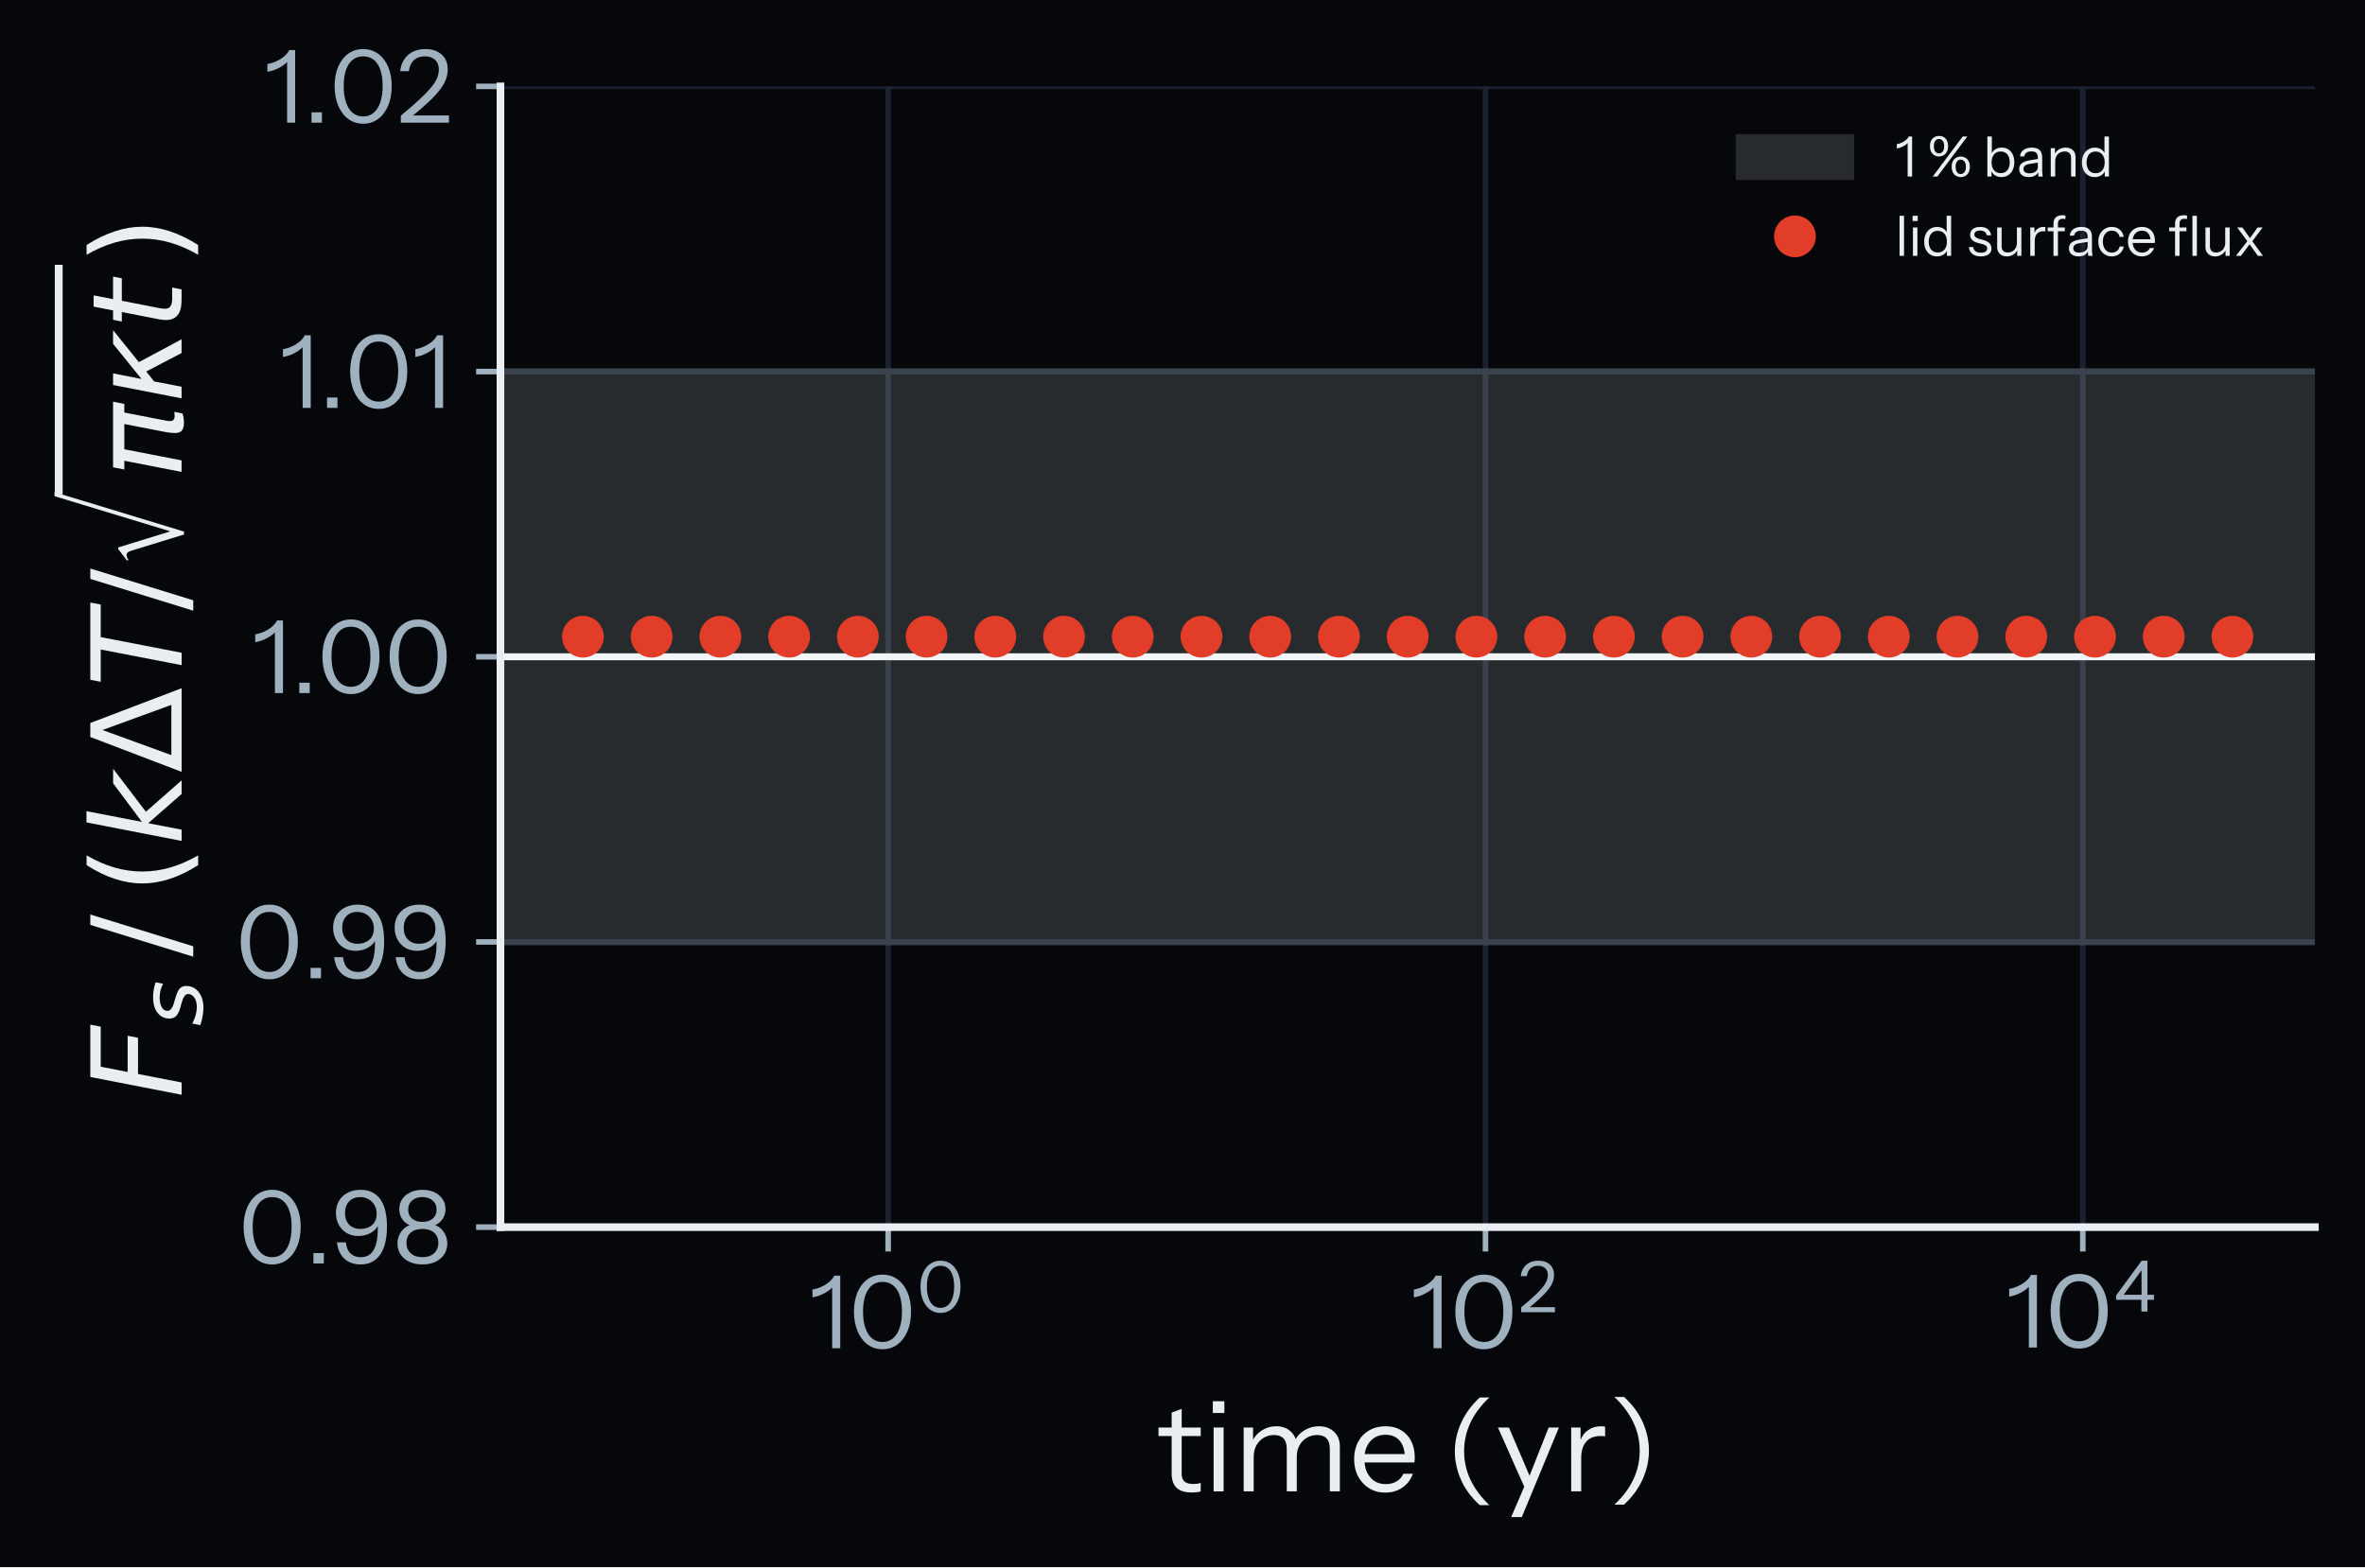
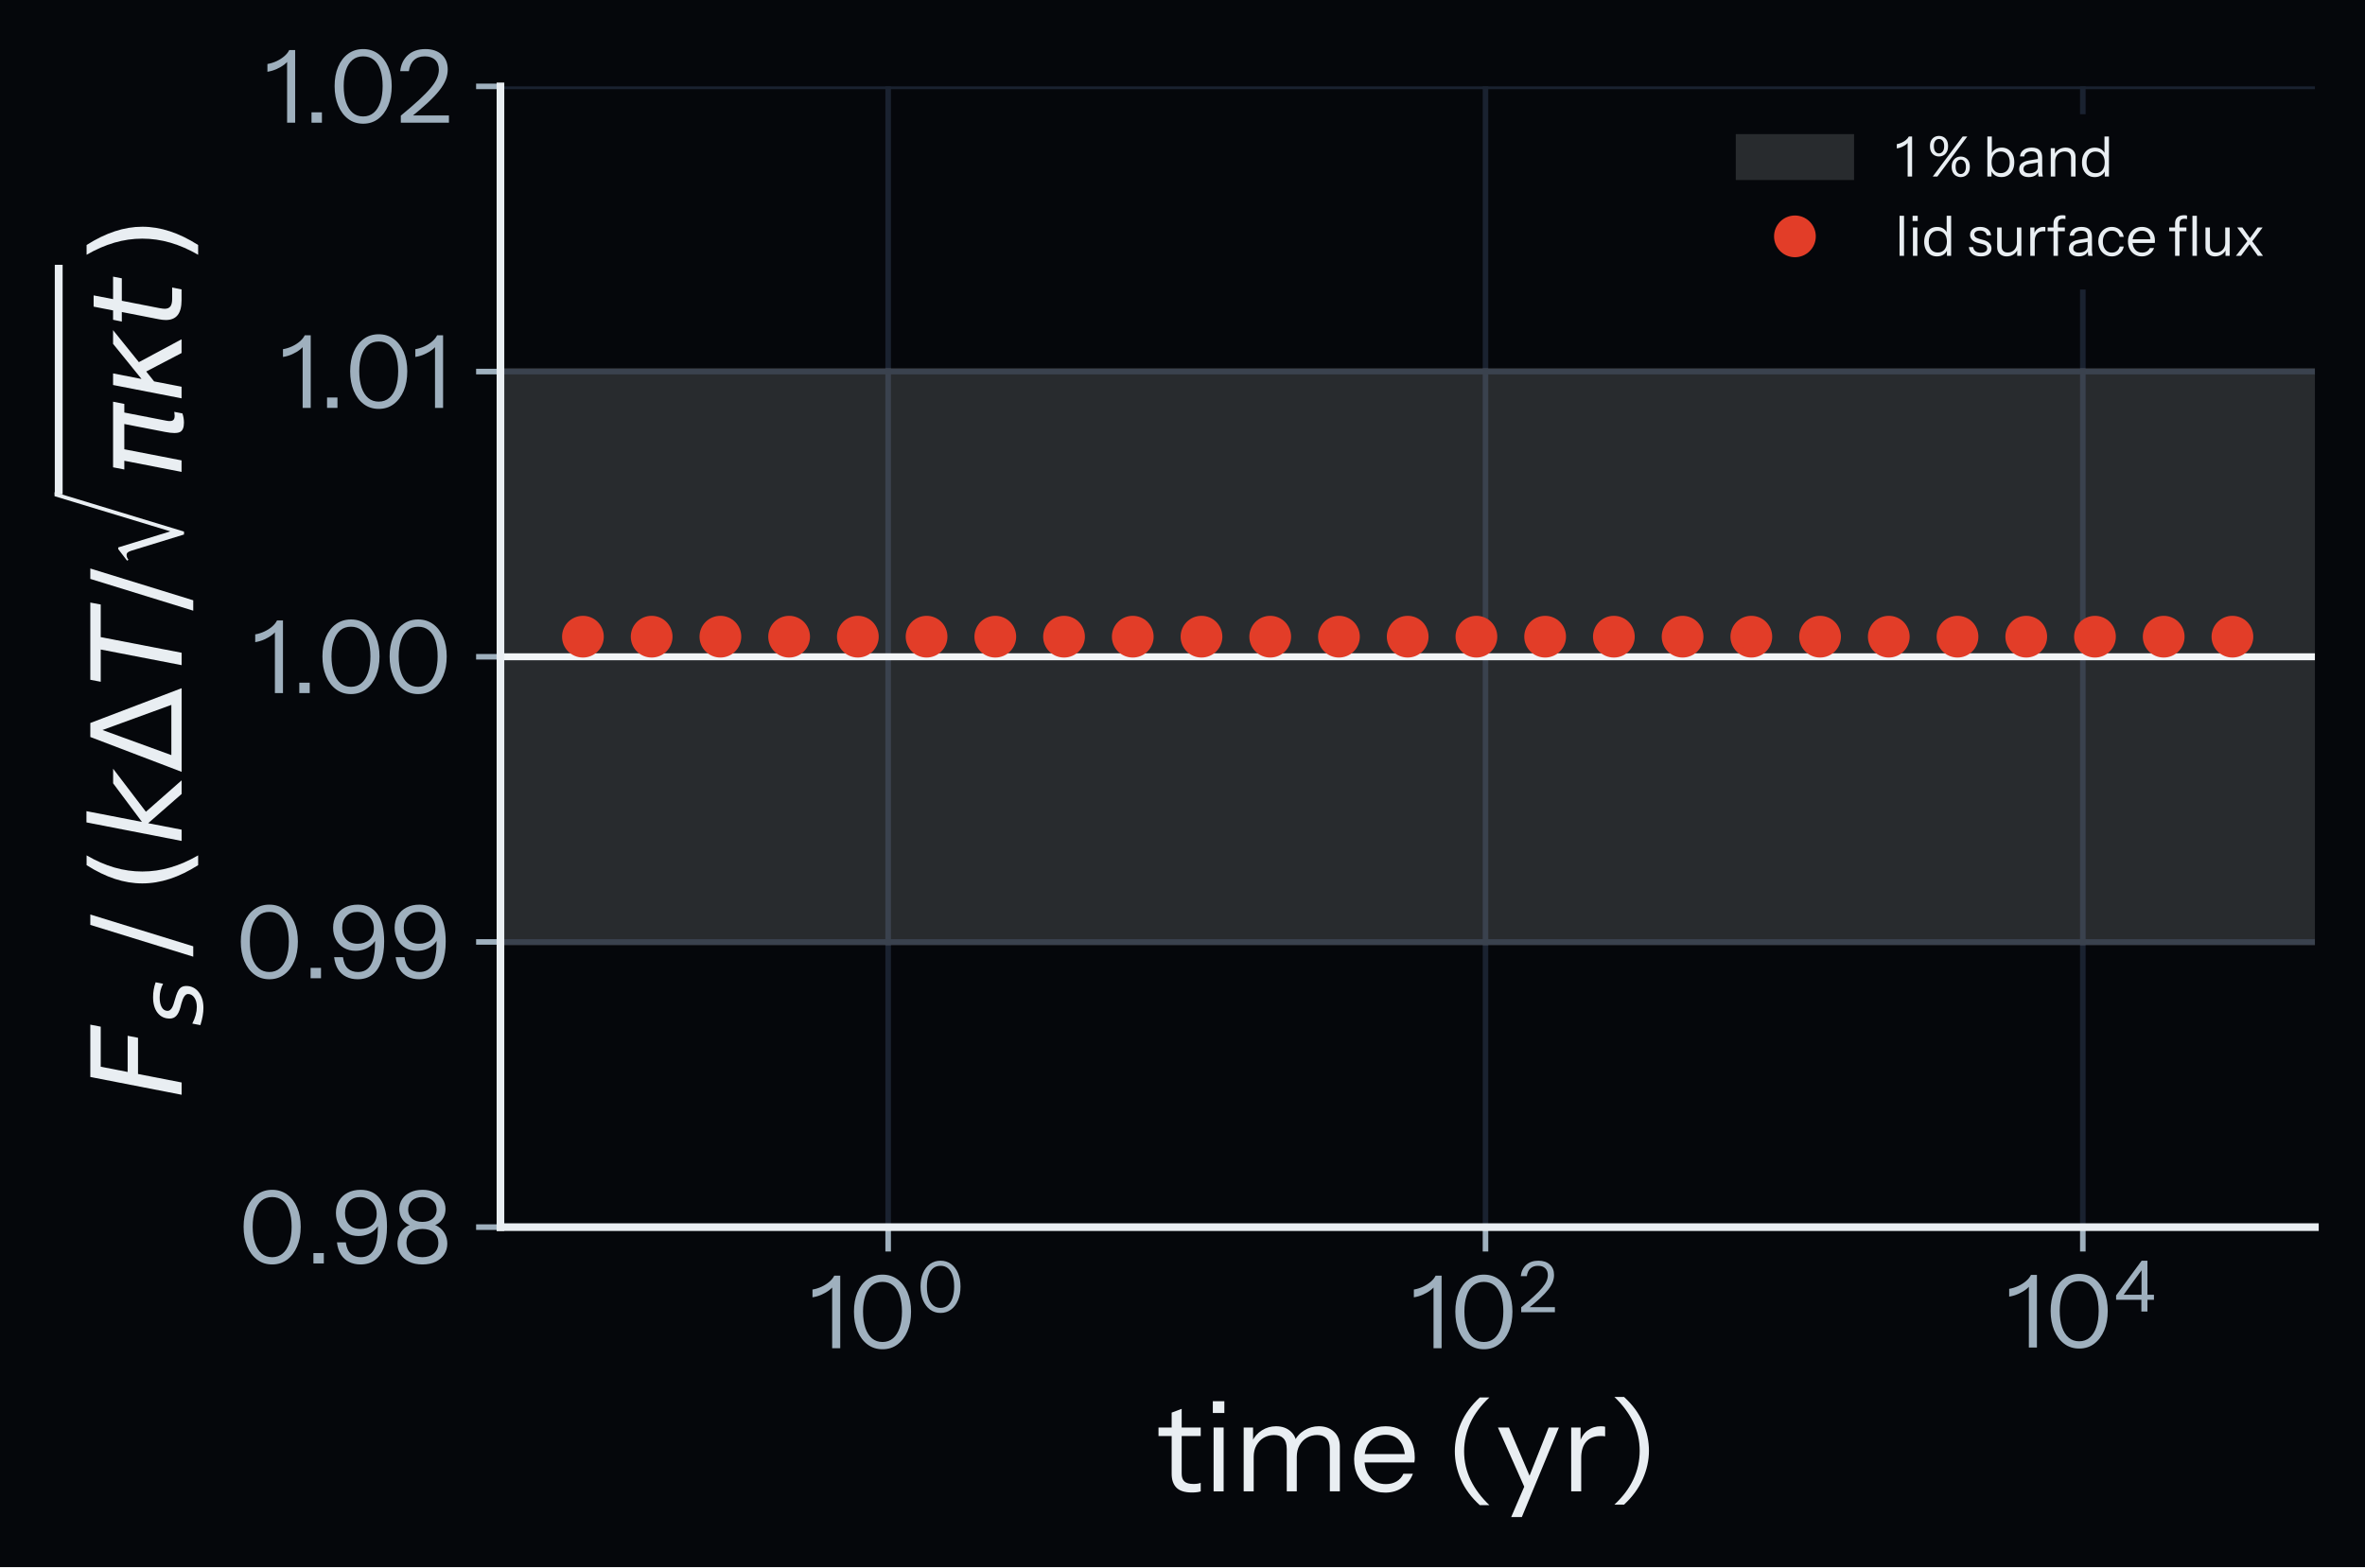
<svg xmlns="http://www.w3.org/2000/svg" xmlns:xlink="http://www.w3.org/1999/xlink" width="339.891pt" height="225.288pt" viewBox="0 0 339.891 225.288" version="1.1">
  <defs>
    <style type="text/css">*{stroke-linejoin: round; stroke-linecap: butt}</style>
  </defs>
  <g id="figure_1">
    <g id="patch_1">
      <path d="M 0 225.288  L 339.891 225.288  L 339.891 0  L 0 0  z " style="fill: #05070b" />
    </g>
    <g id="axes_1">
      <g id="patch_2">
        <path d="M 71.924 176.413  L 332.691 176.413  L 332.691 12.42  L 71.924 12.42  z " style="fill: #05070b" />
      </g>
      <g id="matplotlib.axis_1">
        <g id="xtick_1">
          <g id="line2d_1">
            <path d="M 127.644 176.413  L 127.644 12.42  " clip-path="url(#pcd10863bc8)" style="fill: none; stroke: #1a2230; stroke-width: 0.8; stroke-linecap: square" />
          </g>
          <g id="line2d_2">
            <defs>
              <path id="m2e974000b8" d="M 0 0  L 0 3.5  " style="stroke: #9fb0be; stroke-width: 0.8" />
            </defs>
            <g>
              <use xlink:href="#m2e974000b8" x="127.644" y="176.413" style="fill: #9fb0be; stroke: #9fb0be; stroke-width: 0.8" />
            </g>
          </g>
          <g id="text_1">
            <g style="fill: #9fb0be" transform="translate(116.3337 193.8527) scale(0.145 -0.145)">
              <defs>
                <path id="InstrumentSans-Regular-31" d="M 1440 0  L 1440 4083  L 1574 4051  Q 1498 3878 1280 3705  Q 1062 3533 777 3405  Q 493 3277 192 3232  L 192 3725  Q 493 3776 768 3904  Q 1043 4032 1257 4214  Q 1472 4397 1574 4608  L 1952 4608  L 1952 0  L 1440 0  z " transform="scale(0.015625)" />
                <path id="InstrumentSans-Regular-30" d="M 2131 -64  Q 1587 -64 1180 240  Q 774 544 547 1085  Q 320 1626 320 2323  Q 320 3021 544 3549  Q 768 4077 1177 4374  Q 1587 4672 2131 4672  Q 2675 4672 3081 4374  Q 3488 4077 3715 3549  Q 3942 3021 3942 2323  Q 3942 1619 3715 1081  Q 3488 544 3081 240  Q 2675 -64 2131 -64  z M 2131 397  Q 2522 397 2797 630  Q 3072 864 3219 1296  Q 3366 1728 3366 2330  Q 3366 2925 3222 3347  Q 3078 3770 2803 3990  Q 2528 4211 2131 4211  Q 1734 4211 1459 3987  Q 1184 3763 1040 3344  Q 896 2925 896 2330  Q 896 1728 1043 1293  Q 1190 858 1465 627  Q 1741 397 2131 397  z " transform="scale(0.015625)" />
              </defs>
              <use xlink:href="#InstrumentSans-Regular-31" transform="translate(0 0.2)" />
              <use xlink:href="#InstrumentSans-Regular-30" transform="translate(39.09999 0.2)" />
              <use xlink:href="#InstrumentSans-Regular-30" transform="translate(106.5925 35.9) scale(0.7)" />
            </g>
          </g>
        </g>
        <g id="xtick_2">
          <g id="line2d_3">
            <path d="M 213.491 176.413  L 213.491 12.42  " clip-path="url(#pcd10863bc8)" style="fill: none; stroke: #1a2230; stroke-width: 0.8; stroke-linecap: square" />
          </g>
          <g id="line2d_4">
            <g>
              <use xlink:href="#m2e974000b8" x="213.491" y="176.413" style="fill: #9fb0be; stroke: #9fb0be; stroke-width: 0.8" />
            </g>
          </g>
          <g id="text_2">
            <g style="fill: #9fb0be" transform="translate(202.7607 193.8527) scale(0.145 -0.145)">
              <defs>
                <path id="InstrumentSans-Regular-32" d="M 256 0  L 256 448  Q 947 1018 1411 1446  Q 1875 1875 2153 2208  Q 2432 2541 2550 2819  Q 2669 3098 2669 3366  Q 2669 3763 2432 3987  Q 2195 4211 1779 4211  Q 1350 4211 1088 3968  Q 826 3725 768 3270  L 218 3270  Q 282 3898 701 4285  Q 1120 4672 1818 4672  Q 2464 4672 2848 4326  Q 3232 3981 3232 3379  Q 3232 3053 3107 2726  Q 2982 2400 2697 2041  Q 2413 1683 1949 1251  Q 1485 819 800 275  L 678 461  L 3309 461  L 3309 0  L 256 0  z " transform="scale(0.015625)" />
              </defs>
              <use xlink:href="#InstrumentSans-Regular-31" transform="translate(0 0.2)" />
              <use xlink:href="#InstrumentSans-Regular-30" transform="translate(39.09999 0.2)" />
              <use xlink:href="#InstrumentSans-Regular-32" transform="translate(106.5925 35.9) scale(0.7)" />
            </g>
          </g>
        </g>
        <g id="xtick_3">
          <g id="line2d_5">
            <path d="M 299.338 176.413  L 299.338 12.42  " clip-path="url(#pcd10863bc8)" style="fill: none; stroke: #1a2230; stroke-width: 0.8; stroke-linecap: square" />
          </g>
          <g id="line2d_6">
            <g>
              <use xlink:href="#m2e974000b8" x="299.338" y="176.413" style="fill: #9fb0be; stroke: #9fb0be; stroke-width: 0.8" />
            </g>
          </g>
          <g id="text_3">
            <g style="fill: #9fb0be" transform="translate(288.3176 193.8527) scale(0.145 -0.145)">
              <defs>
                <path id="InstrumentSans-Regular-34" d="M 2509 0  L 2509 1216  L 2522 1344  L 2522 3974  L 2694 3974  L 749 1312  L 576 1523  L 3648 1523  L 3648 1062  L 218 1062  L 218 1459  L 2534 4608  L 3059 4608  L 3059 0  L 2509 0  z " transform="scale(0.015625)" />
              </defs>
              <use xlink:href="#InstrumentSans-Regular-31" transform="translate(0 0.9)" />
              <use xlink:href="#InstrumentSans-Regular-30" transform="translate(39.09999 0.9)" />
              <use xlink:href="#InstrumentSans-Regular-34" transform="translate(106.5925 36.6) scale(0.7)" />
            </g>
          </g>
        </g>
        <g id="text_4">
          <g style="fill: #e9eef2" transform="translate(166.1905 214.3984) scale(0.18 -0.18)">
            <defs>
              <path id="InstrumentSans-Regular-74" d="M 1818 -58  Q 1274 -58 1027 188  Q 781 435 781 902  L 781 4026  L 1293 4218  L 1293 909  Q 1293 634 1433 506  Q 1574 378 1894 378  Q 2022 378 2115 394  Q 2208 410 2266 435  L 2266 0  Q 2202 -26 2083 -42  Q 1965 -58 1818 -58  z M 109 2829  L 109 3264  L 2266 3264  L 2266 2829  L 109 2829  z " transform="scale(0.015625)" />
              <path id="InstrumentSans-Regular-69" d="M 512 0  L 512 3264  L 1024 3264  L 1024 0  L 512 0  z M 472 4006  L 472 4608  L 1061 4608  L 1061 4006  L 472 4006  z " transform="scale(0.015625)" />
              <path id="InstrumentSans-Regular-6d" d="M 512 0  L 512 3264  L 992 3264  L 992 2496  L 1024 2496  L 1024 0  L 512 0  z M 2714 0  L 2714 2163  Q 2714 2534 2547 2707  Q 2381 2880 2067 2880  Q 1773 2880 1536 2739  Q 1299 2598 1161 2348  Q 1024 2099 1024 1766  L 941 2541  Q 1107 2906 1440 3117  Q 1773 3328 2163 3328  Q 2637 3328 2931 3049  Q 3226 2771 3226 2298  L 3226 0  L 2714 0  z M 4915 0  L 4915 2163  Q 4915 2534 4748 2707  Q 4582 2880 4269 2880  Q 3974 2880 3737 2739  Q 3501 2598 3363 2348  Q 3226 2099 3226 1766  L 3098 2541  Q 3264 2906 3609 3117  Q 3955 3328 4352 3328  Q 4826 3328 5126 3049  Q 5427 2771 5427 2298  L 5427 0  L 4915 0  z " transform="scale(0.015625)" />
              <path id="InstrumentSans-Regular-65" d="M 1850 -64  Q 1382 -64 1024 157  Q 666 378 461 762  Q 256 1146 256 1645  Q 256 2144 457 2525  Q 659 2906 1024 3117  Q 1389 3328 1862 3328  Q 2317 3328 2653 3129  Q 2989 2931 3171 2572  Q 3354 2214 3354 1728  Q 3354 1664 3350 1606  Q 3347 1549 3334 1478  L 640 1478  L 640 1907  L 3021 1907  L 2854 1670  Q 2854 2259 2595 2576  Q 2336 2893 1862 2893  Q 1376 2893 1078 2557  Q 781 2221 781 1651  Q 781 1069 1078 720  Q 1376 371 1875 371  Q 2189 371 2425 508  Q 2662 646 2771 902  L 3258 902  Q 3098 454 2723 195  Q 2349 -64 1850 -64  z " transform="scale(0.015625)" />
              <path id="InstrumentSans-Regular-20" transform="scale(0.015625)" />
              <path id="InstrumentSans-Regular-28" d="M 1786 -704  Q 1133 -109 822 601  Q 512 1312 512 2048  Q 512 2771 825 3484  Q 1139 4198 1786 4800  L 2278 4800  Q 1632 4198 1309 3510  Q 986 2822 986 2048  Q 986 1267 1318 579  Q 1651 -109 2278 -704  L 1786 -704  z " transform="scale(0.015625)" />
              <path id="InstrumentSans-Regular-79" d="M 794 -1312  L 1523 384  L 1638 563  L 2707 3264  L 3232 3264  L 1338 -1312  L 794 -1312  z M 1581 -32  L 115 3264  L 678 3264  L 1939 314  L 1581 -32  z " transform="scale(0.015625)" />
              <path id="InstrumentSans-Regular-72" d="M 512 0  L 512 3264  L 992 3264  L 992 2432  L 1024 2432  L 1024 0  L 512 0  z M 1024 1702  L 941 2477  Q 1056 2893 1350 3110  Q 1645 3328 2029 3328  Q 2189 3328 2246 3302  L 2246 2810  Q 2214 2822 2156 2825  Q 2099 2829 2016 2829  Q 1530 2829 1277 2537  Q 1024 2246 1024 1702  z " transform="scale(0.015625)" />
              <path id="InstrumentSans-Regular-29" d="M 813 4826  Q 1466 4230 1776 3520  Q 2086 2810 2086 2074  Q 2086 1350 1772 636  Q 1459 -77 813 -678  L 320 -678  Q 966 -77 1289 611  Q 1613 1299 1613 2074  Q 1613 2854 1280 3542  Q 947 4230 320 4826  L 813 4826  z " transform="scale(0.015625)" />
            </defs>
            <use xlink:href="#InstrumentSans-Regular-74" />
            <use xlink:href="#InstrumentSans-Regular-69" transform="translate(37.7 0)" />
            <use xlink:href="#InstrumentSans-Regular-6d" transform="translate(61.69998 0)" />
            <use xlink:href="#InstrumentSans-Regular-65" transform="translate(153.9 0)" />
            <use xlink:href="#InstrumentSans-Regular-20" transform="translate(210.3 0)" />
            <use xlink:href="#InstrumentSans-Regular-28" transform="translate(230.2999 0)" />
            <use xlink:href="#InstrumentSans-Regular-79" transform="translate(270.8999 0)" />
            <use xlink:href="#InstrumentSans-Regular-72" transform="translate(323.1999 0)" />
            <use xlink:href="#InstrumentSans-Regular-29" transform="translate(360.6999 0)" />
          </g>
        </g>
      </g>
      <g id="matplotlib.axis_2">
        <g id="ytick_1">
          <g id="line2d_7">
            <path d="M 71.924 176.413  L 332.691 176.413  " clip-path="url(#pcd10863bc8)" style="fill: none; stroke: #1a2230; stroke-width: 0.8; stroke-linecap: square" />
          </g>
          <g id="line2d_8">
            <defs>
              <path id="m2f46859ac6" d="M 0 0  L -3.5 0  " style="stroke: #9fb0be; stroke-width: 0.8" />
            </defs>
            <g>
              <use xlink:href="#m2f46859ac6" x="71.924" y="176.413" style="fill: #9fb0be; stroke: #9fb0be; stroke-width: 0.8" />
            </g>
          </g>
          <g id="text_5">
            <g style="fill: #9fb0be" transform="translate(34.28555 181.6327) scale(0.145 -0.145)">
              <defs>
                <path id="InstrumentSans-Regular-2e" d="M 486 0  L 486 659  L 1146 659  L 1146 0  L 486 0  z " transform="scale(0.015625)" />
                <path id="InstrumentSans-Regular-39" d="M 1843 -64  Q 1440 -64 1120 93  Q 800 250 601 560  Q 403 870 346 1338  L 909 1338  Q 973 838 1222 617  Q 1472 397 1856 397  Q 2138 397 2342 512  Q 2547 627 2681 864  Q 2816 1101 2880 1469  Q 2944 1837 2944 2342  L 2944 2758  L 3091 2739  Q 3034 2445 2835 2217  Q 2637 1990 2342 1865  Q 2048 1741 1709 1741  Q 1286 1741 966 1929  Q 646 2118 464 2451  Q 282 2784 282 3206  Q 282 3654 480 3980  Q 678 4307 1033 4489  Q 1389 4672 1850 4672  Q 2669 4672 3094 4077  Q 3520 3482 3520 2330  Q 3520 1562 3325 1027  Q 3130 493 2755 214  Q 2381 -64 1843 -64  z M 1843 2189  Q 2285 2189 2576 2438  Q 2867 2688 2867 3155  Q 2867 3469 2729 3705  Q 2592 3942 2355 4076  Q 2118 4211 1818 4211  Q 1389 4211 1123 3939  Q 858 3667 858 3194  Q 858 2739 1117 2464  Q 1376 2189 1843 2189  z " transform="scale(0.015625)" />
                <path id="InstrumentSans-Regular-38" d="M 1862 -64  Q 1376 -64 1021 109  Q 666 282 474 582  Q 282 883 282 1254  Q 282 1600 435 1881  Q 589 2163 848 2329  Q 1107 2496 1421 2496  L 1434 2362  Q 1139 2362 902 2506  Q 666 2650 531 2899  Q 397 3149 397 3450  Q 397 3808 582 4083  Q 768 4358 1101 4515  Q 1434 4672 1869 4672  Q 2304 4672 2630 4515  Q 2957 4358 3142 4083  Q 3328 3808 3328 3456  Q 3328 3149 3193 2902  Q 3059 2656 2822 2509  Q 2586 2362 2285 2362  L 2304 2496  Q 2624 2496 2880 2329  Q 3136 2163 3289 1881  Q 3443 1600 3443 1254  Q 3443 883 3251 582  Q 3059 282 2704 109  Q 2349 -64 1862 -64  z M 1862 397  Q 2330 397 2602 646  Q 2874 896 2874 1306  Q 2874 1715 2605 1952  Q 2336 2189 1862 2189  Q 1389 2189 1120 1952  Q 851 1715 851 1306  Q 851 896 1123 646  Q 1395 397 1862 397  z M 1862 2637  Q 2285 2637 2525 2848  Q 2765 3059 2765 3411  Q 2765 3776 2515 3993  Q 2266 4211 1862 4211  Q 1453 4211 1206 3993  Q 960 3776 960 3411  Q 960 3059 1203 2848  Q 1446 2637 1862 2637  z " transform="scale(0.015625)" />
              </defs>
              <use xlink:href="#InstrumentSans-Regular-30" />
              <use xlink:href="#InstrumentSans-Regular-2e" transform="translate(66.59999 0)" />
              <use xlink:href="#InstrumentSans-Regular-39" transform="translate(92.09998 0)" />
              <use xlink:href="#InstrumentSans-Regular-38" transform="translate(153.1 0)" />
            </g>
          </g>
        </g>
        <g id="ytick_2">
          <g id="line2d_9">
            <path d="M 71.924 135.415  L 332.691 135.415  " clip-path="url(#pcd10863bc8)" style="fill: none; stroke: #1a2230; stroke-width: 0.8; stroke-linecap: square" />
          </g>
          <g id="line2d_10">
            <g>
              <use xlink:href="#m2f46859ac6" x="71.924" y="135.415" style="fill: #9fb0be; stroke: #9fb0be; stroke-width: 0.8" />
            </g>
          </g>
          <g id="text_6">
            <g style="fill: #9fb0be" transform="translate(33.88 140.6345) scale(0.145 -0.145)">
              <use xlink:href="#InstrumentSans-Regular-30" />
              <use xlink:href="#InstrumentSans-Regular-2e" transform="translate(66.59999 0)" />
              <use xlink:href="#InstrumentSans-Regular-39" transform="translate(92.09998 0)" />
              <use xlink:href="#InstrumentSans-Regular-39" transform="translate(153.1 0)" />
            </g>
          </g>
        </g>
        <g id="ytick_3">
          <g id="line2d_11">
            <path d="M 71.924 94.416  L 332.691 94.416  " clip-path="url(#pcd10863bc8)" style="fill: none; stroke: #1a2230; stroke-width: 0.8; stroke-linecap: square" />
          </g>
          <g id="line2d_12">
            <g>
              <use xlink:href="#m2f46859ac6" x="71.924" y="94.416" style="fill: #9fb0be; stroke: #9fb0be; stroke-width: 0.8" />
            </g>
          </g>
          <g id="text_7">
            <g style="fill: #9fb0be" transform="translate(36.24531 99.63636) scale(0.145 -0.145)">
              <use xlink:href="#InstrumentSans-Regular-31" />
              <use xlink:href="#InstrumentSans-Regular-2e" transform="translate(39.09999 0)" />
              <use xlink:href="#InstrumentSans-Regular-30" transform="translate(64.59998 0)" />
              <use xlink:href="#InstrumentSans-Regular-30" transform="translate(131.2 0)" />
            </g>
          </g>
        </g>
        <g id="ytick_4">
          <g id="line2d_13">
            <path d="M 71.924 53.418  L 332.691 53.418  " clip-path="url(#pcd10863bc8)" style="fill: none; stroke: #1a2230; stroke-width: 0.8; stroke-linecap: square" />
          </g>
          <g id="line2d_14">
            <g>
              <use xlink:href="#m2f46859ac6" x="71.924" y="53.418" style="fill: #9fb0be; stroke: #9fb0be; stroke-width: 0.8" />
            </g>
          </g>
          <g id="text_8">
            <g style="fill: #9fb0be" transform="translate(40.23281 58.63818) scale(0.145 -0.145)">
              <use xlink:href="#InstrumentSans-Regular-31" />
              <use xlink:href="#InstrumentSans-Regular-2e" transform="translate(39.09999 0)" />
              <use xlink:href="#InstrumentSans-Regular-30" transform="translate(64.59998 0)" />
              <use xlink:href="#InstrumentSans-Regular-31" transform="translate(131.2 0)" />
            </g>
          </g>
        </g>
        <g id="ytick_5">
          <g id="line2d_15">
            <path d="M 71.924 12.42  L 332.691 12.42  " clip-path="url(#pcd10863bc8)" style="fill: none; stroke: #1a2230; stroke-width: 0.8; stroke-linecap: square" />
          </g>
          <g id="line2d_16">
            <g>
              <use xlink:href="#m2f46859ac6" x="71.924" y="12.42" style="fill: #9fb0be; stroke: #9fb0be; stroke-width: 0.8" />
            </g>
          </g>
          <g id="text_9">
            <g style="fill: #9fb0be" transform="translate(37.99891 17.64) scale(0.145 -0.145)">
              <use xlink:href="#InstrumentSans-Regular-31" />
              <use xlink:href="#InstrumentSans-Regular-2e" transform="translate(39.09999 0)" />
              <use xlink:href="#InstrumentSans-Regular-30" transform="translate(64.59998 0)" />
              <use xlink:href="#InstrumentSans-Regular-32" transform="translate(131.2 0)" />
            </g>
          </g>
        </g>
        <g id="text_10">
          <g style="fill: #e9eef2" transform="translate(26.19 157.8664) rotate(-90) scale(0.18 -0.18)">
            <defs>
              <path id="DejaVuSans-Oblique-46" d="M 1081 4666  L 3756 4666  L 3653 4134  L 1606 4134  L 1338 2759  L 3188 2759  L 3084 2228  L 1234 2228  L 800 0  L 172 0  L 1081 4666  z " transform="scale(0.015625)" />
              <path id="DejaVuSans-Oblique-73" d="M 3200 3397  L 3091 2853  Q 2863 2978 2609 3040  Q 2356 3103 2088 3103  Q 1634 3103 1373 2948  Q 1113 2794 1113 2528  Q 1113 2219 1719 2053  Q 1766 2041 1788 2034  L 1972 1978  Q 2547 1819 2739 1644  Q 2931 1469 2931 1166  Q 2931 609 2489 259  Q 2047 -91 1331 -91  Q 1053 -91 747 -37  Q 441 16 72 128  L 184 722  Q 500 559 806 475  Q 1113 391 1394 391  Q 1816 391 2080 572  Q 2344 753 2344 1031  Q 2344 1331 1650 1516  L 1591 1531  L 1394 1581  Q 956 1697 753 1886  Q 550 2075 550 2369  Q 550 2928 970 3256  Q 1391 3584 2113 3584  Q 2397 3584 2667 3537  Q 2938 3491 3200 3397  z " transform="scale(0.015625)" />
              <path id="DejaVuSans-2f" d="M 1625 4666  L 2156 4666  L 531 -594  L 0 -594  L 1625 4666  z " transform="scale(0.015625)" />
              <path id="DejaVuSans-28" d="M 1984 4856  Q 1566 4138 1362 3434  Q 1159 2731 1159 2009  Q 1159 1288 1364 580  Q 1569 -128 1984 -844  L 1484 -844  Q 1016 -109 783 600  Q 550 1309 550 2009  Q 550 2706 781 3412  Q 1013 4119 1484 4856  L 1984 4856  z " transform="scale(0.015625)" />
              <path id="DejaVuSans-Oblique-6b" d="M 1172 4863  L 1747 4863  L 1197 2028  L 3169 3500  L 3916 3500  L 1716 1825  L 3322 0  L 2625 0  L 1131 1709  L 800 0  L 225 0  L 1172 4863  z " transform="scale(0.015625)" />
              <path id="DejaVuSans-394" d="M 2188 4044  L 906 525  L 3472 525  L 2188 4044  z M 50 0  L 1831 4666  L 2547 4666  L 4325 0  L 50 0  z " transform="scale(0.015625)" />
              <path id="DejaVuSans-Oblique-54" d="M 378 4666  L 4325 4666  L 4225 4134  L 2559 4134  L 1759 0  L 1125 0  L 1925 4134  L 275 4134  L 378 4666  z " transform="scale(0.015625)" />
              <path id="STIXSizeOneSym-Regular-221a" d="M 6970 9933  L 3373 -1888  L 3104 -1888  L 1626 2918  Q 1555 3149 1465 3251  Q 1376 3354 1229 3354  Q 1011 3354 794 3181  L 717 3309  L 1766 4115  L 1926 4115  L 3379 -602  L 3405 -602  L 6605 9933  L 6970 9933  z " transform="scale(0.015625)" />
              <path id="DejaVuSans-Oblique-3c0" d="M 584 3500  L 3938 3500  L 3825 2925  L 3384 2925  L 2966 775  Q 2922 550 2981 450  Q 3038 353 3209 353  Q 3256 353 3325 363  Q 3397 369 3419 372  L 3338 -44  Q 3222 -84 3103 -103  Q 2981 -122 2866 -122  Q 2491 -122 2388 81  Q 2284 288 2391 838  L 2797 2925  L 1506 2925  L 938 0  L 350 0  L 919 2925  L 472 2925  L 584 3500  z " transform="scale(0.015625)" />
              <path id="DejaVuSans-Oblique-3ba" d="M 938 3500  L 1531 3500  L 1247 2047  L 3041 3500  L 3741 3500  L 2106 2181  L 3275 0  L 2572 0  L 1628 1806  L 1122 1403  L 850 0  L 256 0  L 938 3500  z " transform="scale(0.015625)" />
              <path id="DejaVuSans-Oblique-74" d="M 2706 3500  L 2619 3053  L 1472 3053  L 1100 1153  Q 1081 1047 1072 975  Q 1063 903 1063 863  Q 1063 663 1183 572  Q 1303 481 1569 481  L 2150 481  L 2053 0  L 1503 0  Q 991 0 739 200  Q 488 400 488 806  Q 488 878 497 964  Q 506 1050 525 1153  L 897 3053  L 409 3053  L 500 3500  L 978 3500  L 1172 4494  L 1747 4494  L 1556 3500  L 2706 3500  z " transform="scale(0.015625)" />
              <path id="DejaVuSans-29" d="M 513 4856  L 1013 4856  Q 1481 4119 1714 3412  Q 1947 2706 1947 2009  Q 1947 1309 1714 600  Q 1481 -109 1013 -844  L 513 -844  Q 928 -128 1133 580  Q 1338 1288 1338 2009  Q 1338 2731 1133 3434  Q 928 4138 513 4856  z " transform="scale(0.015625)" />
            </defs>
            <use xlink:href="#DejaVuSans-Oblique-46" transform="translate(0 0.484375)" />
            <use xlink:href="#DejaVuSans-Oblique-73" transform="translate(57.51953 -15.92188) scale(0.7)" />
            <use xlink:href="#DejaVuSans-2f" transform="translate(112.9593 0.484375)" />
            <use xlink:href="#DejaVuSans-28" transform="translate(162.8864 0.484375)" />
            <use xlink:href="#DejaVuSans-Oblique-6b" transform="translate(201.9001 0.484375)" />
            <use xlink:href="#DejaVuSans-394" transform="translate(259.8102 0.484375)" />
            <use xlink:href="#DejaVuSans-Oblique-54" transform="translate(328.2184 0.484375)" />
            <use xlink:href="#DejaVuSans-2f" transform="translate(389.3024 0.484375)" />
            <use xlink:href="#STIXSizeOneSym-Regular-221a" transform="translate(422.9938 15.09375) scale(0.559682)" />
            <use xlink:href="#DejaVuSans-Oblique-3c0" transform="translate(494.6858 0.53125)" />
            <use xlink:href="#DejaVuSans-Oblique-3ba" transform="translate(554.8909 0.53125)" />
            <use xlink:href="#DejaVuSans-Oblique-74" transform="translate(613.8264 0.53125)" />
            <use xlink:href="#DejaVuSans-29" transform="translate(665.5354 0.484375)" />
            <path d="M 482.186 95.5  L 482.186 101.75  L 665.535 101.75  L 665.535 95.5  L 482.186 95.5  z " />
          </g>
        </g>
      </g>
      <g id="patch_3">
        <path d="M 71.924 135.415  L 332.691 135.415  L 332.691 53.418  L 71.924 53.418  z " clip-path="url(#pcd10863bc8)" style="fill: #f2f5f7; opacity: 0.15; stroke: #f2f5f7; stroke-linejoin: miter" />
      </g>
      <g id="line2d_17">
        <path d="M 71.924 94.416  L 332.691 94.416  " clip-path="url(#pcd10863bc8)" style="fill: none; stroke: #f2f5f7; stroke-linecap: square" />
      </g>
      <g id="line2d_18">
        <defs>
          <path id="m86276f1368" d="M 0 2.5  C 0.663 2.5 1.299 2.237 1.768 1.768  C 2.237 1.299 2.5 0.663 2.5 0  C 2.5 -0.663 2.237 -1.299 1.768 -1.768  C 1.299 -2.237 0.663 -2.5 0 -2.5  C -0.663 -2.5 -1.299 -2.237 -1.768 -1.768  C -2.237 -1.299 -2.5 -0.663 -2.5 0  C -2.5 0.663 -2.237 1.299 -1.768 1.768  C -1.299 2.237 -0.663 2.5 0 2.5  z " style="stroke: #e23d28" />
        </defs>
        <g clip-path="url(#pcd10863bc8)">
          <use xlink:href="#m86276f1368" x="83.777" y="91.53" style="fill: #e23d28; stroke: #e23d28" />
          <use xlink:href="#m86276f1368" x="93.654" y="91.53" style="fill: #e23d28; stroke: #e23d28" />
          <use xlink:href="#m86276f1368" x="103.532" y="91.53" style="fill: #e23d28; stroke: #e23d28" />
          <use xlink:href="#m86276f1368" x="113.409" y="91.53" style="fill: #e23d28; stroke: #e23d28" />
          <use xlink:href="#m86276f1368" x="123.287" y="91.53" style="fill: #e23d28; stroke: #e23d28" />
          <use xlink:href="#m86276f1368" x="133.164" y="91.53" style="fill: #e23d28; stroke: #e23d28" />
          <use xlink:href="#m86276f1368" x="143.042" y="91.53" style="fill: #e23d28; stroke: #e23d28" />
          <use xlink:href="#m86276f1368" x="152.919" y="91.53" style="fill: #e23d28; stroke: #e23d28" />
          <use xlink:href="#m86276f1368" x="162.797" y="91.53" style="fill: #e23d28; stroke: #e23d28" />
          <use xlink:href="#m86276f1368" x="172.675" y="91.53" style="fill: #e23d28; stroke: #e23d28" />
          <use xlink:href="#m86276f1368" x="182.552" y="91.53" style="fill: #e23d28; stroke: #e23d28" />
          <use xlink:href="#m86276f1368" x="192.43" y="91.53" style="fill: #e23d28; stroke: #e23d28" />
          <use xlink:href="#m86276f1368" x="202.307" y="91.53" style="fill: #e23d28; stroke: #e23d28" />
          <use xlink:href="#m86276f1368" x="212.185" y="91.53" style="fill: #e23d28; stroke: #e23d28" />
          <use xlink:href="#m86276f1368" x="222.062" y="91.53" style="fill: #e23d28; stroke: #e23d28" />
          <use xlink:href="#m86276f1368" x="231.94" y="91.53" style="fill: #e23d28; stroke: #e23d28" />
          <use xlink:href="#m86276f1368" x="241.817" y="91.53" style="fill: #e23d28; stroke: #e23d28" />
          <use xlink:href="#m86276f1368" x="251.695" y="91.53" style="fill: #e23d28; stroke: #e23d28" />
          <use xlink:href="#m86276f1368" x="261.573" y="91.53" style="fill: #e23d28; stroke: #e23d28" />
          <use xlink:href="#m86276f1368" x="271.45" y="91.53" style="fill: #e23d28; stroke: #e23d28" />
          <use xlink:href="#m86276f1368" x="281.328" y="91.53" style="fill: #e23d28; stroke: #e23d28" />
          <use xlink:href="#m86276f1368" x="291.205" y="91.53" style="fill: #e23d28; stroke: #e23d28" />
          <use xlink:href="#m86276f1368" x="301.083" y="91.53" style="fill: #e23d28; stroke: #e23d28" />
          <use xlink:href="#m86276f1368" x="310.96" y="91.53" style="fill: #e23d28; stroke: #e23d28" />
          <use xlink:href="#m86276f1368" x="320.838" y="91.53" style="fill: #e23d28; stroke: #e23d28" />
        </g>
      </g>
      <g id="patch_4">
        <path d="M 71.924 176.413  L 71.924 12.42  " style="fill: none; stroke: #e9eef2; stroke-width: 1.1; stroke-linejoin: miter; stroke-linecap: square" />
      </g>
      <g id="patch_5">
        <path d="M 71.924 176.413  L 332.691 176.413  " style="fill: none; stroke: #e9eef2; stroke-width: 1.1; stroke-linejoin: miter; stroke-linecap: square" />
      </g>
      <g id="legend_1">
        <g id="patch_6">
+           <path d="M 248.362 41.62  L 327.091 41.62  Q 328.691 41.62 328.691 40.02  L 328.691 18.02  Q 328.691 16.42 327.091 16.42  L 248.362 16.42  Q 246.762 16.42 246.762 18.02  L 246.762 40.02  Q 246.762 41.62 248.362 41.62  z " style="fill: #05070b" />
+         </g>
+         <g id="patch_7">
          <path d="M 249.962 25.38  L 265.962 25.38  L 265.962 19.78  L 249.962 19.78  z " style="fill: #f2f5f7; opacity: 0.15; stroke: #f2f5f7; stroke-linejoin: miter" />
        </g>
        <g id="text_11">
          <g style="fill: #e9eef2" transform="translate(272.3621 25.38) scale(0.08 -0.08)">
            <defs>
              <path id="InstrumentSans-Regular-25" d="M 544 0  L 3987 4608  L 4518 4608  L 1075 0  L 544 0  z M 3757 -64  Q 3488 -64 3251 64  Q 3014 192 2867 454  Q 2720 717 2720 1120  Q 2720 1523 2864 1782  Q 3008 2042 3245 2170  Q 3482 2298 3757 2298  Q 4045 2298 4285 2170  Q 4525 2042 4665 1782  Q 4806 1523 4806 1120  Q 4806 717 4659 454  Q 4512 192 4272 64  Q 4032 -64 3757 -64  z M 3757 288  Q 4019 288 4188 505  Q 4358 723 4358 1126  Q 4358 1523 4188 1734  Q 4019 1946 3757 1946  Q 3494 1946 3334 1738  Q 3174 1530 3174 1126  Q 3174 717 3334 502  Q 3494 288 3757 288  z M 1261 2310  Q 986 2310 749 2438  Q 512 2566 368 2828  Q 224 3091 224 3494  Q 224 3898 368 4157  Q 512 4416 749 4544  Q 986 4672 1261 4672  Q 1549 4672 1785 4544  Q 2022 4416 2163 4157  Q 2304 3898 2304 3494  Q 2304 3091 2157 2828  Q 2010 2566 1773 2438  Q 1536 2310 1261 2310  z M 1261 2662  Q 1517 2662 1686 2876  Q 1856 3091 1856 3501  Q 1856 3898 1689 4109  Q 1523 4320 1261 4320  Q 998 4320 835 4112  Q 672 3904 672 3501  Q 672 3091 835 2876  Q 998 2662 1261 2662  z " transform="scale(0.015625)" />
              <path id="InstrumentSans-Regular-62" d="M 2125 -58  Q 1664 -58 1350 166  Q 1037 390 922 800  L 992 813  L 992 0  L 512 0  L 512 4608  L 1024 4608  L 1024 2502  L 954 2522  Q 1075 2899 1398 3113  Q 1722 3328 2170 3328  Q 2605 3328 2928 3117  Q 3251 2906 3430 2528  Q 3610 2150 3610 1645  Q 3610 1133 3424 749  Q 3238 365 2905 153  Q 2573 -58 2125 -58  z M 2048 390  Q 2534 390 2809 726  Q 3085 1062 3085 1645  Q 3085 2221 2809 2550  Q 2534 2880 2048 2880  Q 1562 2880 1280 2544  Q 998 2208 998 1626  Q 998 1056 1280 723  Q 1562 390 2048 390  z " transform="scale(0.015625)" />
              <path id="InstrumentSans-Regular-61" d="M 2515 0  Q 2490 109 2480 249  Q 2470 390 2470 608  L 2438 608  L 2438 2170  Q 2438 2541 2268 2717  Q 2099 2893 1722 2893  Q 1350 2893 1129 2742  Q 909 2592 883 2317  L 390 2317  Q 422 2790 787 3059  Q 1152 3328 1741 3328  Q 2349 3328 2643 3040  Q 2938 2752 2938 2176  L 2938 608  Q 2938 467 2957 316  Q 2976 166 3008 0  L 2515 0  z M 1395 -64  Q 890 -64 592 182  Q 294 429 294 858  Q 294 1286 588 1523  Q 883 1760 1446 1856  L 2586 2048  L 2586 1626  L 1523 1459  Q 1165 1402 979 1267  Q 794 1133 794 877  Q 794 627 963 499  Q 1133 371 1466 371  Q 1894 371 2166 566  Q 2438 762 2438 1075  L 2522 621  Q 2419 294 2121 115  Q 1824 -64 1395 -64  z " transform="scale(0.015625)" />
              <path id="InstrumentSans-Regular-6e" d="M 512 0  L 512 3264  L 992 3264  L 992 2496  L 1024 2496  L 1024 0  L 512 0  z M 2848 0  L 2848 2138  Q 2848 2509 2662 2694  Q 2477 2880 2112 2880  Q 1792 2880 1545 2739  Q 1299 2598 1161 2348  Q 1024 2099 1024 1766  L 941 2541  Q 1107 2906 1449 3117  Q 1792 3328 2227 3328  Q 2739 3328 3049 3037  Q 3360 2746 3360 2272  L 3360 0  L 2848 0  z " transform="scale(0.015625)" />
              <path id="InstrumentSans-Regular-64" d="M 2886 0  L 2886 762  L 2950 742  Q 2829 371 2505 153  Q 2182 -64 1734 -64  Q 1293 -64 963 147  Q 634 358 451 736  Q 269 1114 269 1619  Q 269 2131 454 2515  Q 640 2899 973 3110  Q 1306 3322 1754 3322  Q 2214 3322 2528 3098  Q 2842 2874 2957 2464  L 2854 2451  L 2854 4608  L 3366 4608  L 3366 0  L 2886 0  z M 1830 384  Q 2323 384 2601 720  Q 2880 1056 2880 1638  Q 2880 2208 2598 2541  Q 2317 2874 1830 2874  Q 1344 2874 1069 2541  Q 794 2208 794 1619  Q 794 1043 1069 713  Q 1344 384 1830 384  z " transform="scale(0.015625)" />
            </defs>
            <use xlink:href="#InstrumentSans-Regular-31" />
            <use xlink:href="#InstrumentSans-Regular-20" transform="translate(39.09999 0)" />
            <use xlink:href="#InstrumentSans-Regular-25" transform="translate(59.09998 0)" />
            <use xlink:href="#InstrumentSans-Regular-20" transform="translate(137.7 0)" />
            <use xlink:href="#InstrumentSans-Regular-62" transform="translate(157.7 0)" />
            <use xlink:href="#InstrumentSans-Regular-61" transform="translate(218.2999 0)" />
            <use xlink:href="#InstrumentSans-Regular-6e" transform="translate(271.5999 0)" />
            <use xlink:href="#InstrumentSans-Regular-64" transform="translate(331.4999 0)" />
          </g>
        </g>
        <g id="line2d_19">
          <g>
            <use xlink:href="#m86276f1368" x="257.962" y="33.98" style="fill: #e23d28; stroke: #e23d28" />
          </g>
        </g>
        <g id="text_12">
          <g style="fill: #e9eef2" transform="translate(272.3621 36.78) scale(0.08 -0.08)">
            <defs>
              <path id="InstrumentSans-Regular-6c" d="M 512 0  L 512 4608  L 1024 4608  L 1024 0  L 512 0  z " transform="scale(0.015625)" />
              <path id="InstrumentSans-Regular-73" d="M 1619 -64  Q 1018 -64 659 214  Q 301 493 250 1005  L 742 1005  Q 787 691 1017 524  Q 1248 358 1632 358  Q 1971 358 2163 486  Q 2355 614 2355 851  Q 2355 1018 2246 1142  Q 2138 1267 1811 1350  L 1286 1485  Q 838 1600 614 1840  Q 390 2080 390 2413  Q 390 2835 704 3081  Q 1018 3328 1555 3328  Q 2086 3328 2419 3072  Q 2752 2816 2797 2362  L 2304 2362  Q 2259 2624 2060 2765  Q 1862 2906 1536 2906  Q 1222 2906 1049 2787  Q 877 2669 877 2451  Q 877 2285 1001 2163  Q 1126 2042 1421 1958  L 1933 1818  Q 2387 1696 2617 1446  Q 2848 1197 2848 845  Q 2848 416 2521 176  Q 2195 -64 1619 -64  z " transform="scale(0.015625)" />
              <path id="InstrumentSans-Regular-75" d="M 1574 -64  Q 1254 -64 1004 67  Q 755 198 614 438  Q 474 678 474 992  L 474 3264  L 986 3264  L 986 1126  Q 986 755 1168 569  Q 1350 384 1690 384  Q 1997 384 2233 525  Q 2470 666 2608 918  Q 2746 1171 2746 1498  L 2829 723  Q 2669 358 2329 147  Q 1990 -64 1574 -64  z M 2778 0  L 2778 768  L 2746 768  L 2746 3264  L 3258 3264  L 3258 0  L 2778 0  z " transform="scale(0.015625)" />
              <path id="InstrumentSans-Regular-66" d="M 781 0  L 781 3725  Q 781 4173 1040 4422  Q 1299 4672 1830 4672  Q 1958 4672 2032 4659  Q 2106 4646 2157 4627  L 2157 4224  Q 2112 4237 2032 4249  Q 1952 4262 1862 4262  Q 1568 4262 1430 4115  Q 1293 3968 1293 3699  L 1293 0  L 781 0  z M 109 2829  L 109 3264  L 2086 3264  L 2086 2829  L 109 2829  z " transform="scale(0.015625)" />
              <path id="InstrumentSans-Regular-63" d="M 1805 -64  Q 1357 -64 1008 157  Q 659 378 457 765  Q 256 1152 256 1645  Q 256 2138 457 2515  Q 659 2893 1008 3110  Q 1357 3328 1798 3328  Q 2163 3328 2454 3187  Q 2746 3046 2934 2787  Q 3123 2528 3174 2182  L 2701 2182  Q 2637 2496 2406 2694  Q 2176 2893 1811 2893  Q 1498 2893 1267 2739  Q 1037 2586 909 2304  Q 781 2022 781 1645  Q 781 1267 909 979  Q 1037 691 1270 531  Q 1504 371 1818 371  Q 2170 371 2406 566  Q 2643 762 2707 1075  L 3181 1075  Q 3123 736 2928 477  Q 2733 218 2445 77  Q 2157 -64 1805 -64  z " transform="scale(0.015625)" />
              <path id="InstrumentSans-Regular-78" d="M 2726 0  L 1645 1517  L 352 3264  L 947 3264  L 1946 1862  L 3322 0  L 2726 0  z M 1677 1837  L 2701 3264  L 3277 3264  L 1946 1491  L 1677 1837  z M 1894 1485  L 787 0  L 205 0  L 1645 1850  L 1894 1485  z " transform="scale(0.015625)" />
            </defs>
            <use xlink:href="#InstrumentSans-Regular-6c" />
            <use xlink:href="#InstrumentSans-Regular-69" transform="translate(23.99998 0)" />
            <use xlink:href="#InstrumentSans-Regular-64" transform="translate(47.99997 0)" />
            <use xlink:href="#InstrumentSans-Regular-20" transform="translate(108.6 0)" />
            <use xlink:href="#InstrumentSans-Regular-73" transform="translate(128.5999 0)" />
            <use xlink:href="#InstrumentSans-Regular-75" transform="translate(175.8999 0)" />
            <use xlink:href="#InstrumentSans-Regular-72" transform="translate(234.7999 0)" />
            <use xlink:href="#InstrumentSans-Regular-66" transform="translate(272.2999 0)" />
            <use xlink:href="#InstrumentSans-Regular-61" transform="translate(307.6999 0)" />
            <use xlink:href="#InstrumentSans-Regular-63" transform="translate(360.9999 0)" />
            <use xlink:href="#InstrumentSans-Regular-65" transform="translate(414.2999 0)" />
            <use xlink:href="#InstrumentSans-Regular-20" transform="translate(470.6999 0)" />
            <use xlink:href="#InstrumentSans-Regular-66" transform="translate(490.6999 0)" />
            <use xlink:href="#InstrumentSans-Regular-6c" transform="translate(526.0999 0)" />
            <use xlink:href="#InstrumentSans-Regular-75" transform="translate(550.0998 0)" />
            <use xlink:href="#InstrumentSans-Regular-78" transform="translate(608.9998 0)" />
          </g>
        </g>
      </g>
    </g>
  </g>
  <defs>
    <clipPath id="pcd10863bc8">
      <rect x="71.924" y="12.42" width="260.767" height="163.993" />
    </clipPath>
  </defs>
</svg>
